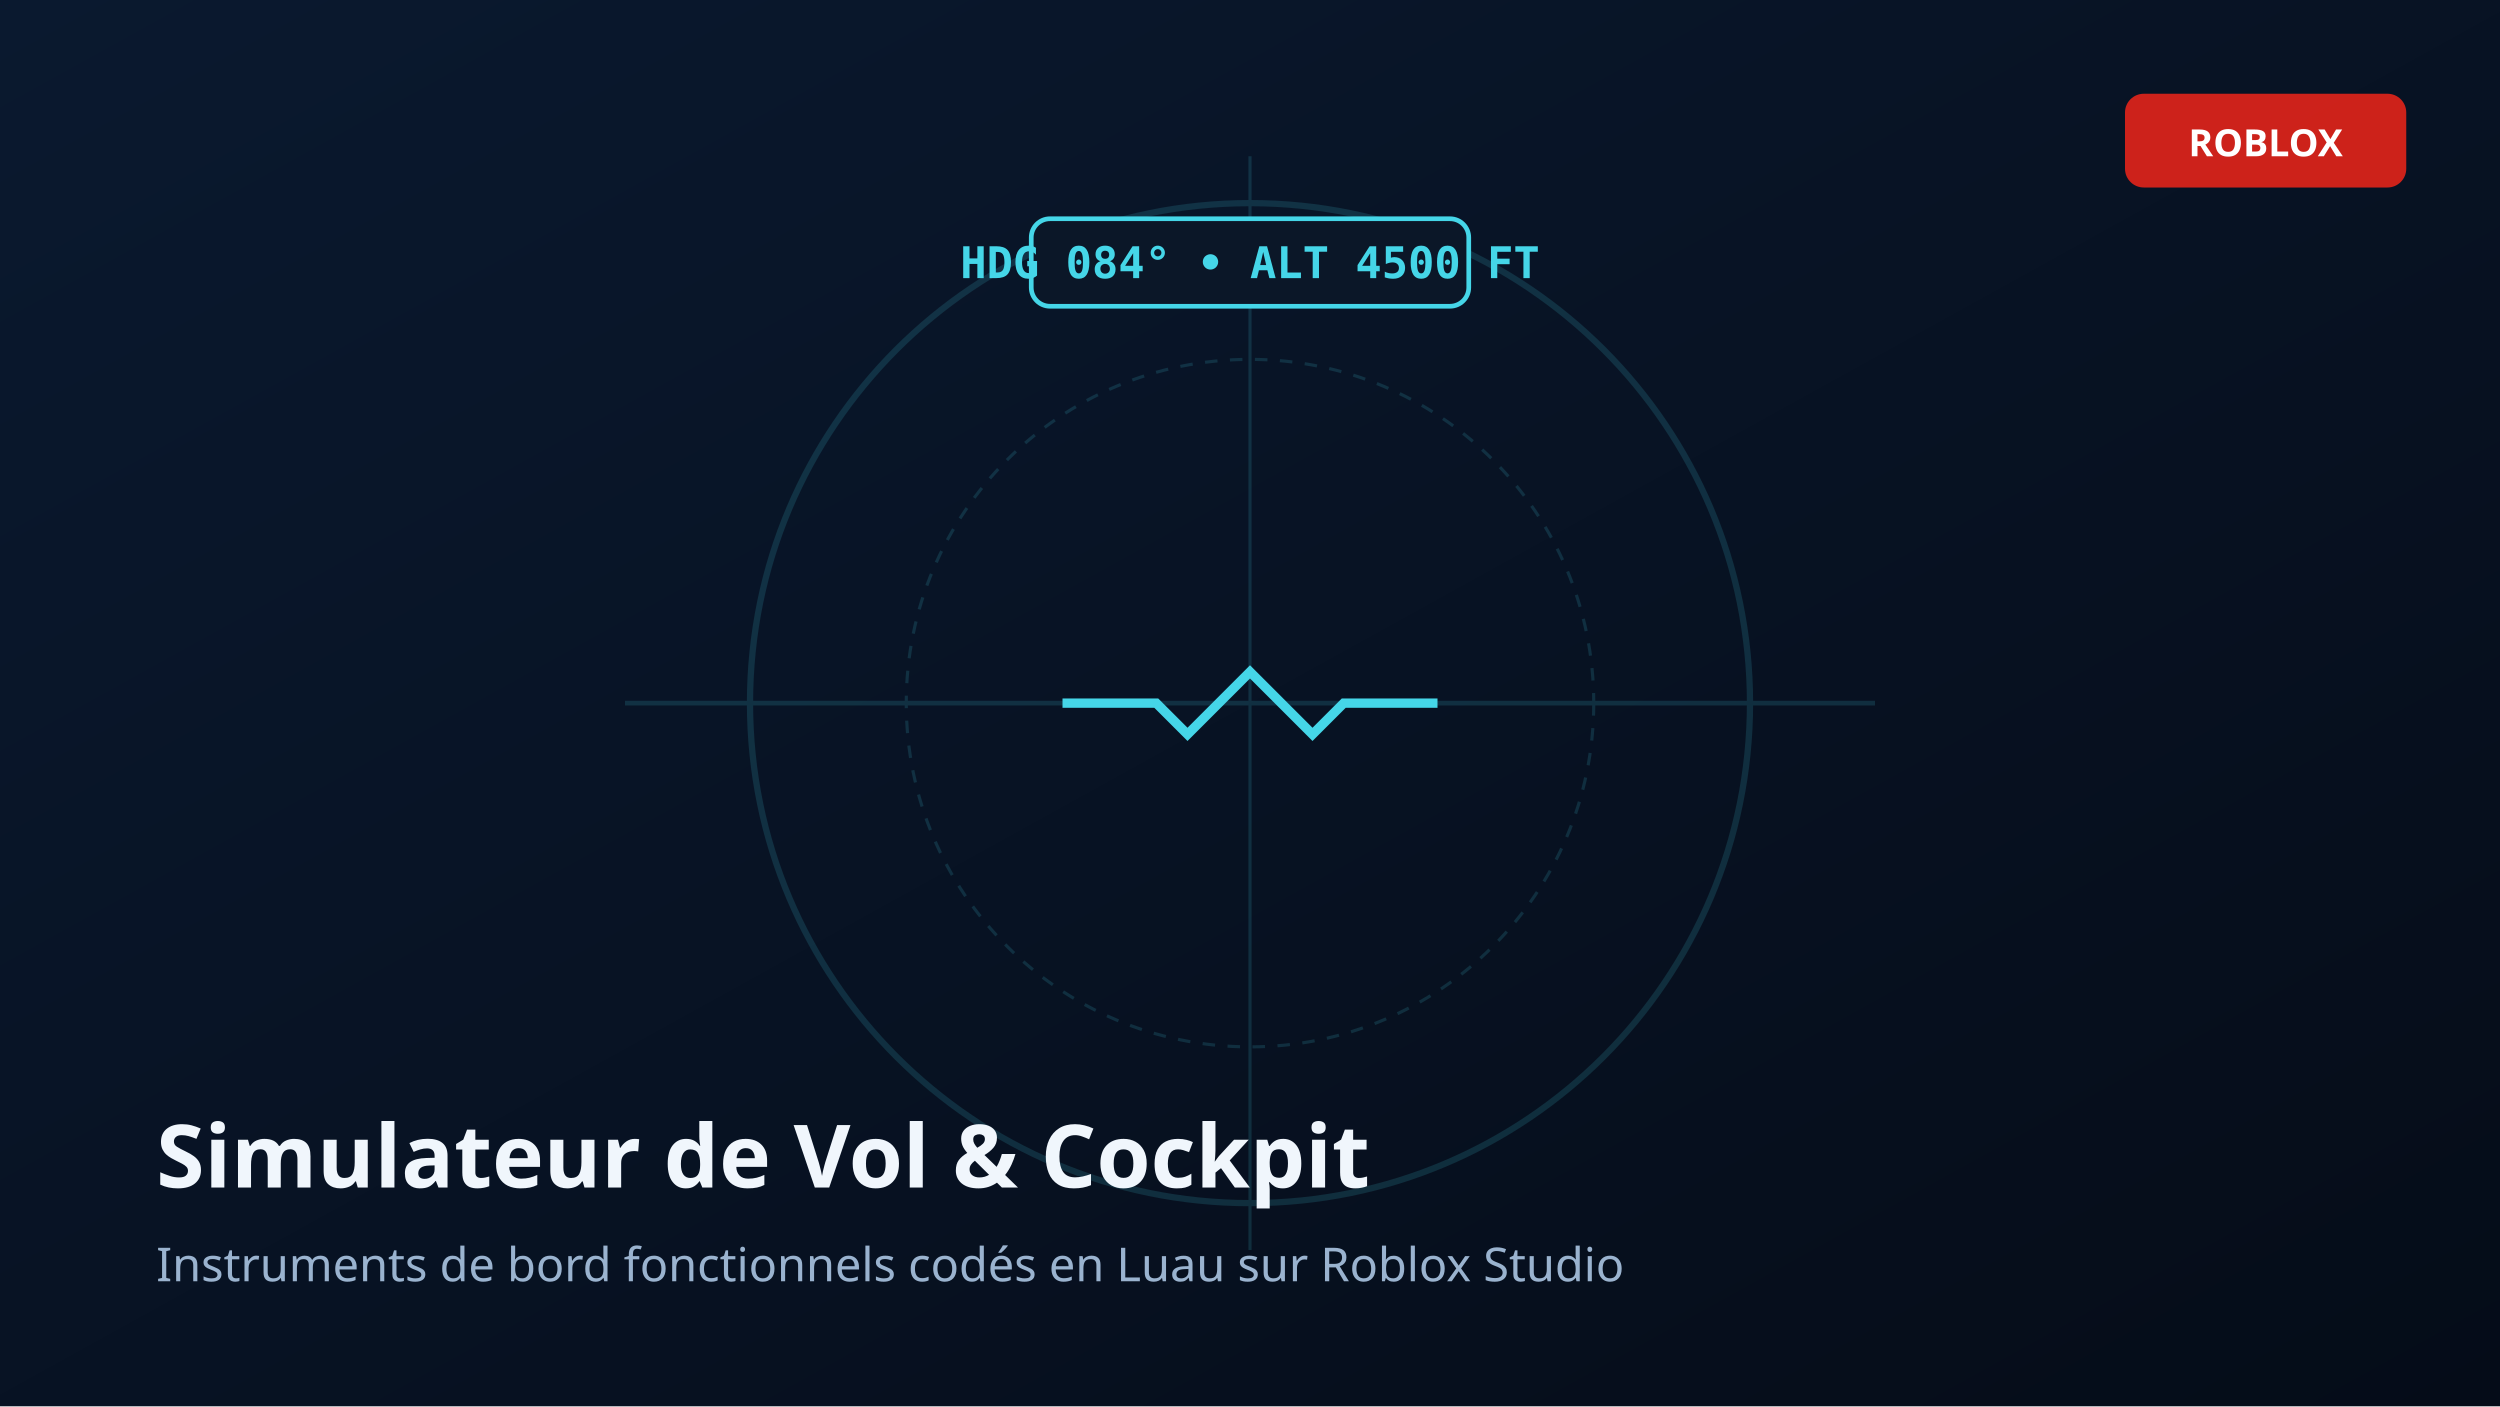
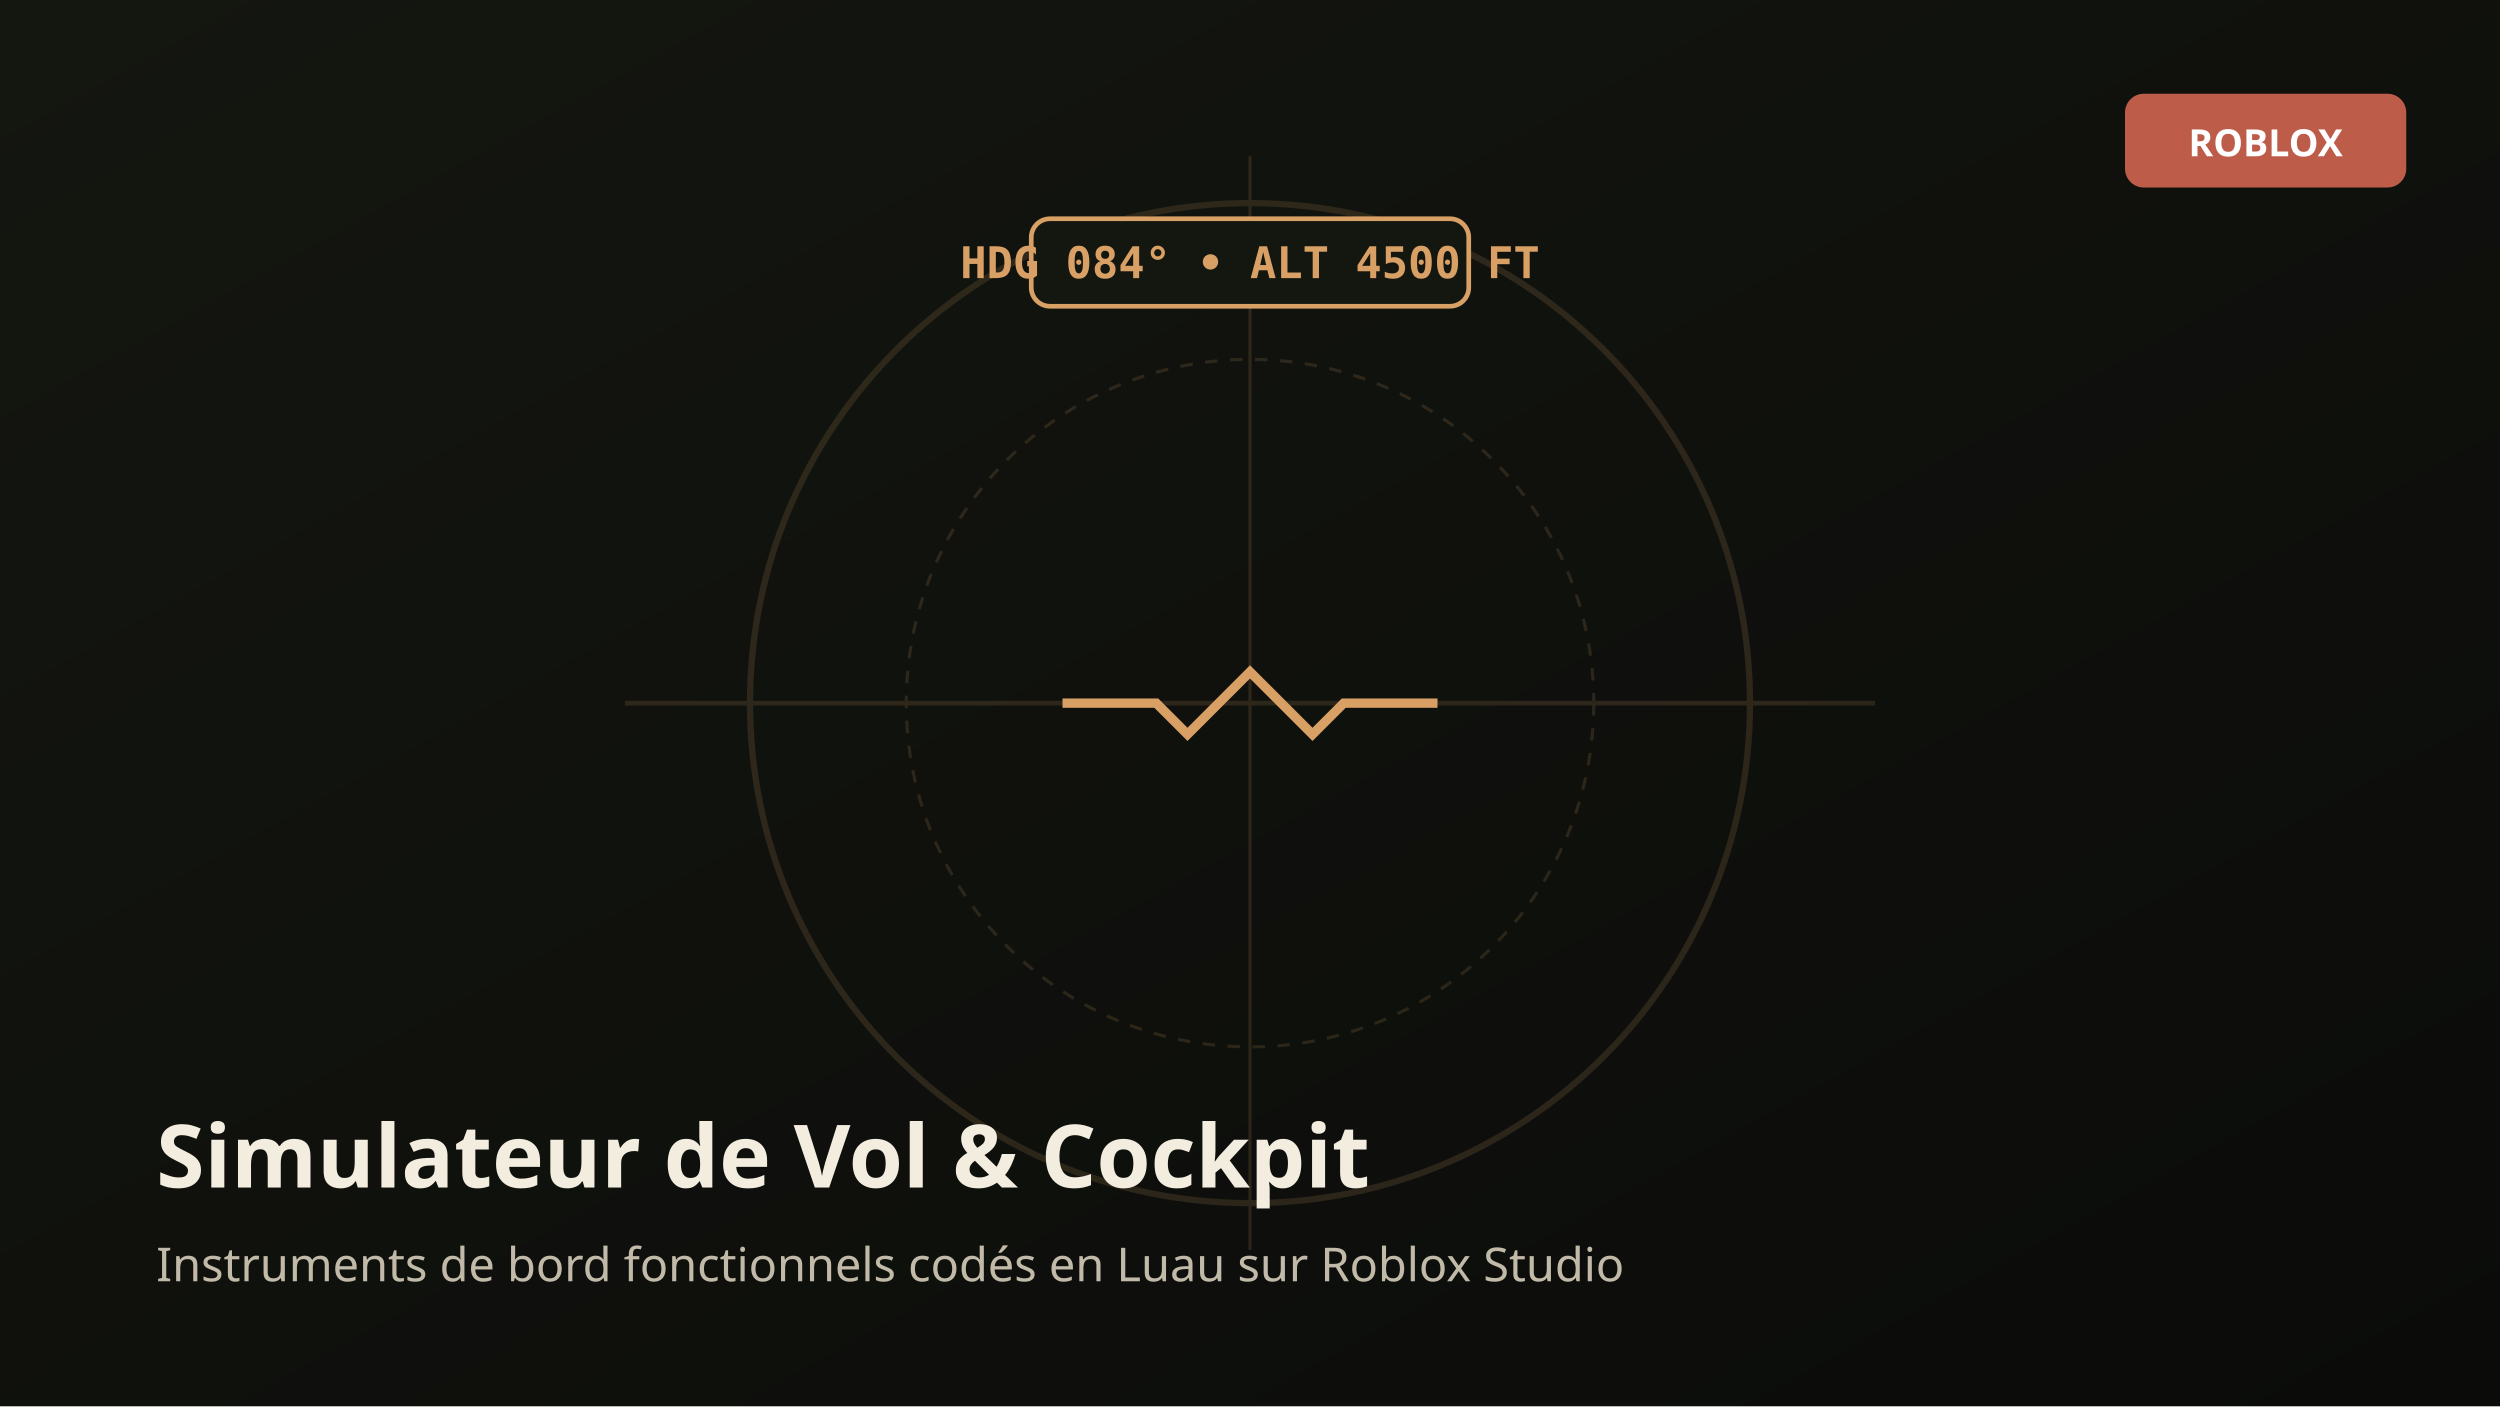
<svg xmlns="http://www.w3.org/2000/svg" viewBox="0 0 800 450" width="100%" height="100%">
  <defs>
    <linearGradient id="bg1" x1="0%" y1="0%" x2="100%" y2="100%">
-       <stop offset="0%" stop-color="#0a192f" />
-       <stop offset="100%" stop-color="#050c18" />
+       <stop offset="0%" stop-color="#141610" />
+       <stop offset="100%" stop-color="#0b0c0a" />
    </linearGradient>
    <linearGradient id="cyanGrad" x1="0%" y1="0%" x2="100%" y2="0%">
-       <stop offset="0%" stop-color="#45d6e8" />
-       <stop offset="100%" stop-color="#2a8290" />
+       <stop offset="0%" stop-color="#d9a066" />
+       <stop offset="100%" stop-color="#a96b3c" />
    </linearGradient>
  </defs>
  <rect width="800" height="450" fill="url(#bg1)" />
  <g opacity="0.15">
-     <circle cx="400" cy="225" r="160" fill="none" stroke="#45d6e8" stroke-width="2" />
-     <circle cx="400" cy="225" r="110" fill="none" stroke="#45d6e8" stroke-width="1" stroke-dasharray="4 4" />
-     <line x1="200" y1="225" x2="600" y2="225" stroke="#45d6e8" stroke-width="1.5" />
-     <line x1="400" y1="50" x2="400" y2="400" stroke="#45d6e8" stroke-width="1" />
+     <circle cx="400" cy="225" r="160" fill="none" stroke="#d9a066" stroke-width="2" />
+     <circle cx="400" cy="225" r="110" fill="none" stroke="#d9a066" stroke-width="1" stroke-dasharray="4 4" />
+     <line x1="200" y1="225" x2="600" y2="225" stroke="#d9a066" stroke-width="1.5" />
+     <line x1="400" y1="50" x2="400" y2="400" stroke="#d9a066" stroke-width="1" />
  </g>
-   <path d="M340 225 L370 225 L380 235 L400 215 L420 235 L430 225 L460 225" fill="none" stroke="#45d6e8" stroke-width="3" />
-   <rect x="330" y="70" width="140" height="28" rx="6" fill="#0b1728" stroke="#45d6e8" stroke-width="1.5" />
-   <text x="400" y="89" fill="#45d6e8" font-family="monospace" font-size="14" text-anchor="middle" font-weight="bold">HDG 084° • ALT 4500 FT</text>
+   <path d="M340 225 L370 225 L380 235 L400 215 L420 235 L430 225 L460 225" fill="none" stroke="#d9a066" stroke-width="3" />
+   <rect x="330" y="70" width="140" height="28" rx="6" fill="#141610" stroke="#d9a066" stroke-width="1.5" />
+   <text x="400" y="89" fill="#d9a066" font-family="monospace" font-size="14" text-anchor="middle" font-weight="bold">HDG 084° • ALT 4500 FT</text>
  <g transform="translate(680, 30)">
-     <rect x="0" y="0" width="90" height="30" rx="6" fill="#e2231a" opacity="0.9" />
+     <rect x="0" y="0" width="90" height="30" rx="6" fill="#cf6450" opacity="0.9" />
    <text x="45" y="20" fill="#ffffff" font-family="sans-serif" font-size="12" font-weight="bold" text-anchor="middle">ROBLOX</text>
  </g>
-   <text x="50" y="380" fill="#f0f6fc" font-family="'Space Grotesk', sans-serif" font-size="28" font-weight="bold">Simulateur de Vol &amp; Cockpit</text>
-   <text x="50" y="410" fill="#9ab3cf" font-family="sans-serif" font-size="15">Instruments de bord fonctionnels codés en Luau sur Roblox Studio</text>
+   <text x="50" y="380" fill="#f3eddf" font-family="'Space Grotesk', sans-serif" font-size="28" font-weight="bold">Simulateur de Vol &amp; Cockpit</text>
+   <text x="50" y="410" fill="#c2baa8" font-family="sans-serif" font-size="15">Instruments de bord fonctionnels codés en Luau sur Roblox Studio</text>
</svg>
